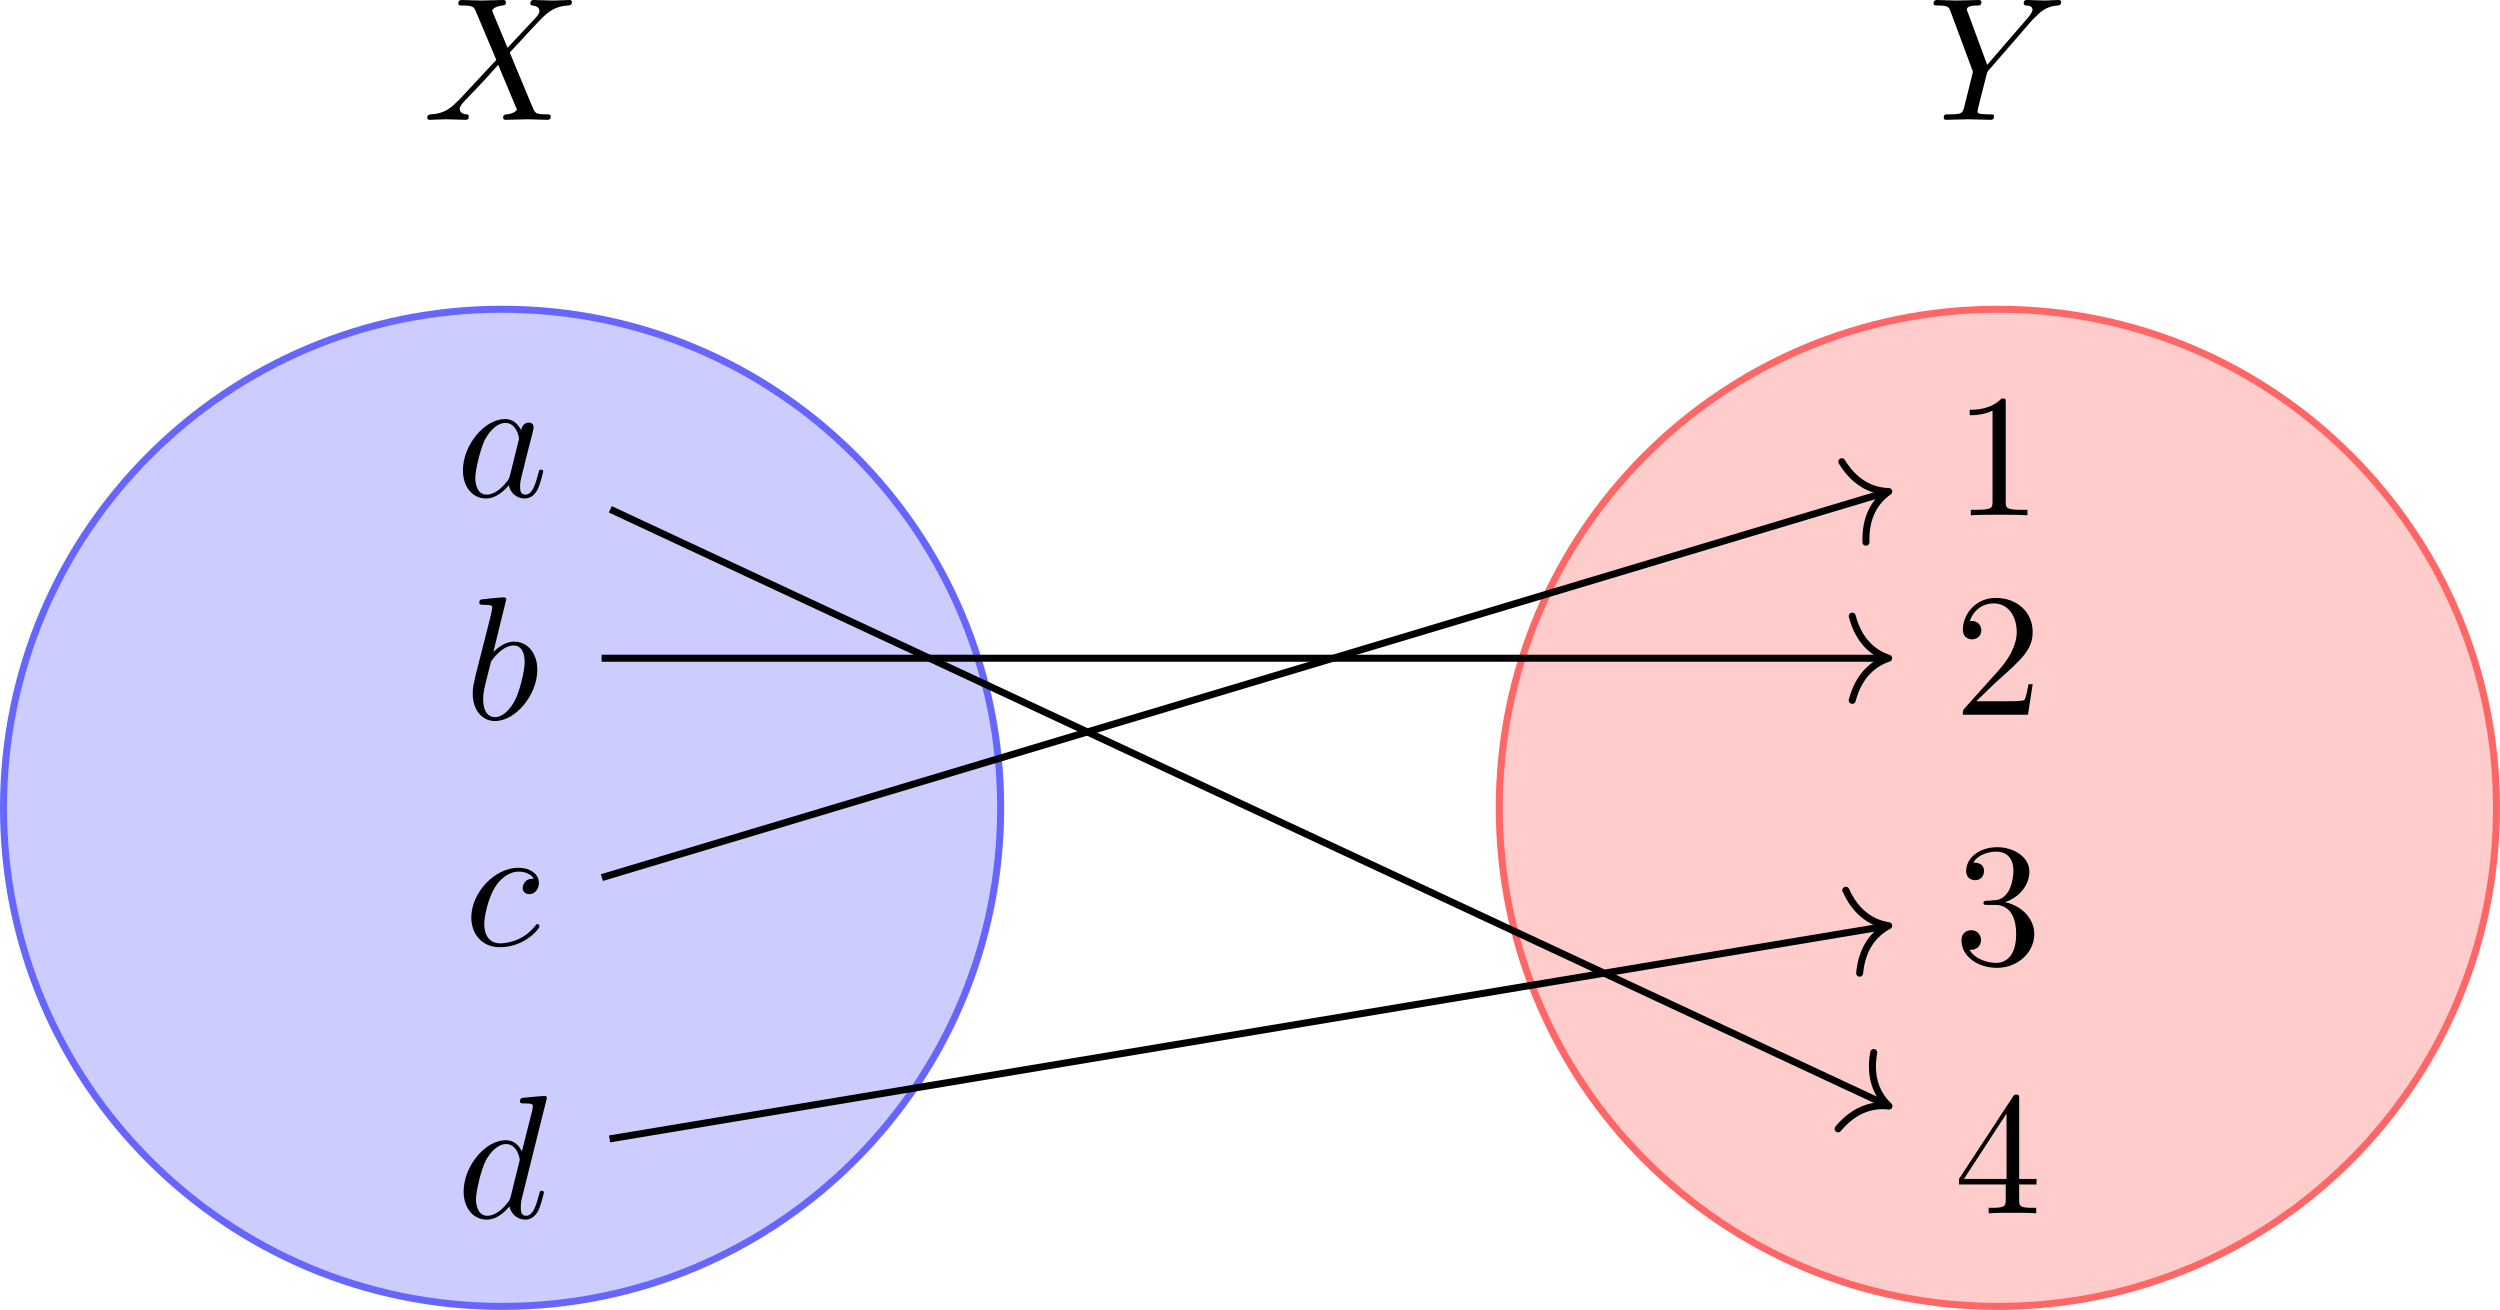
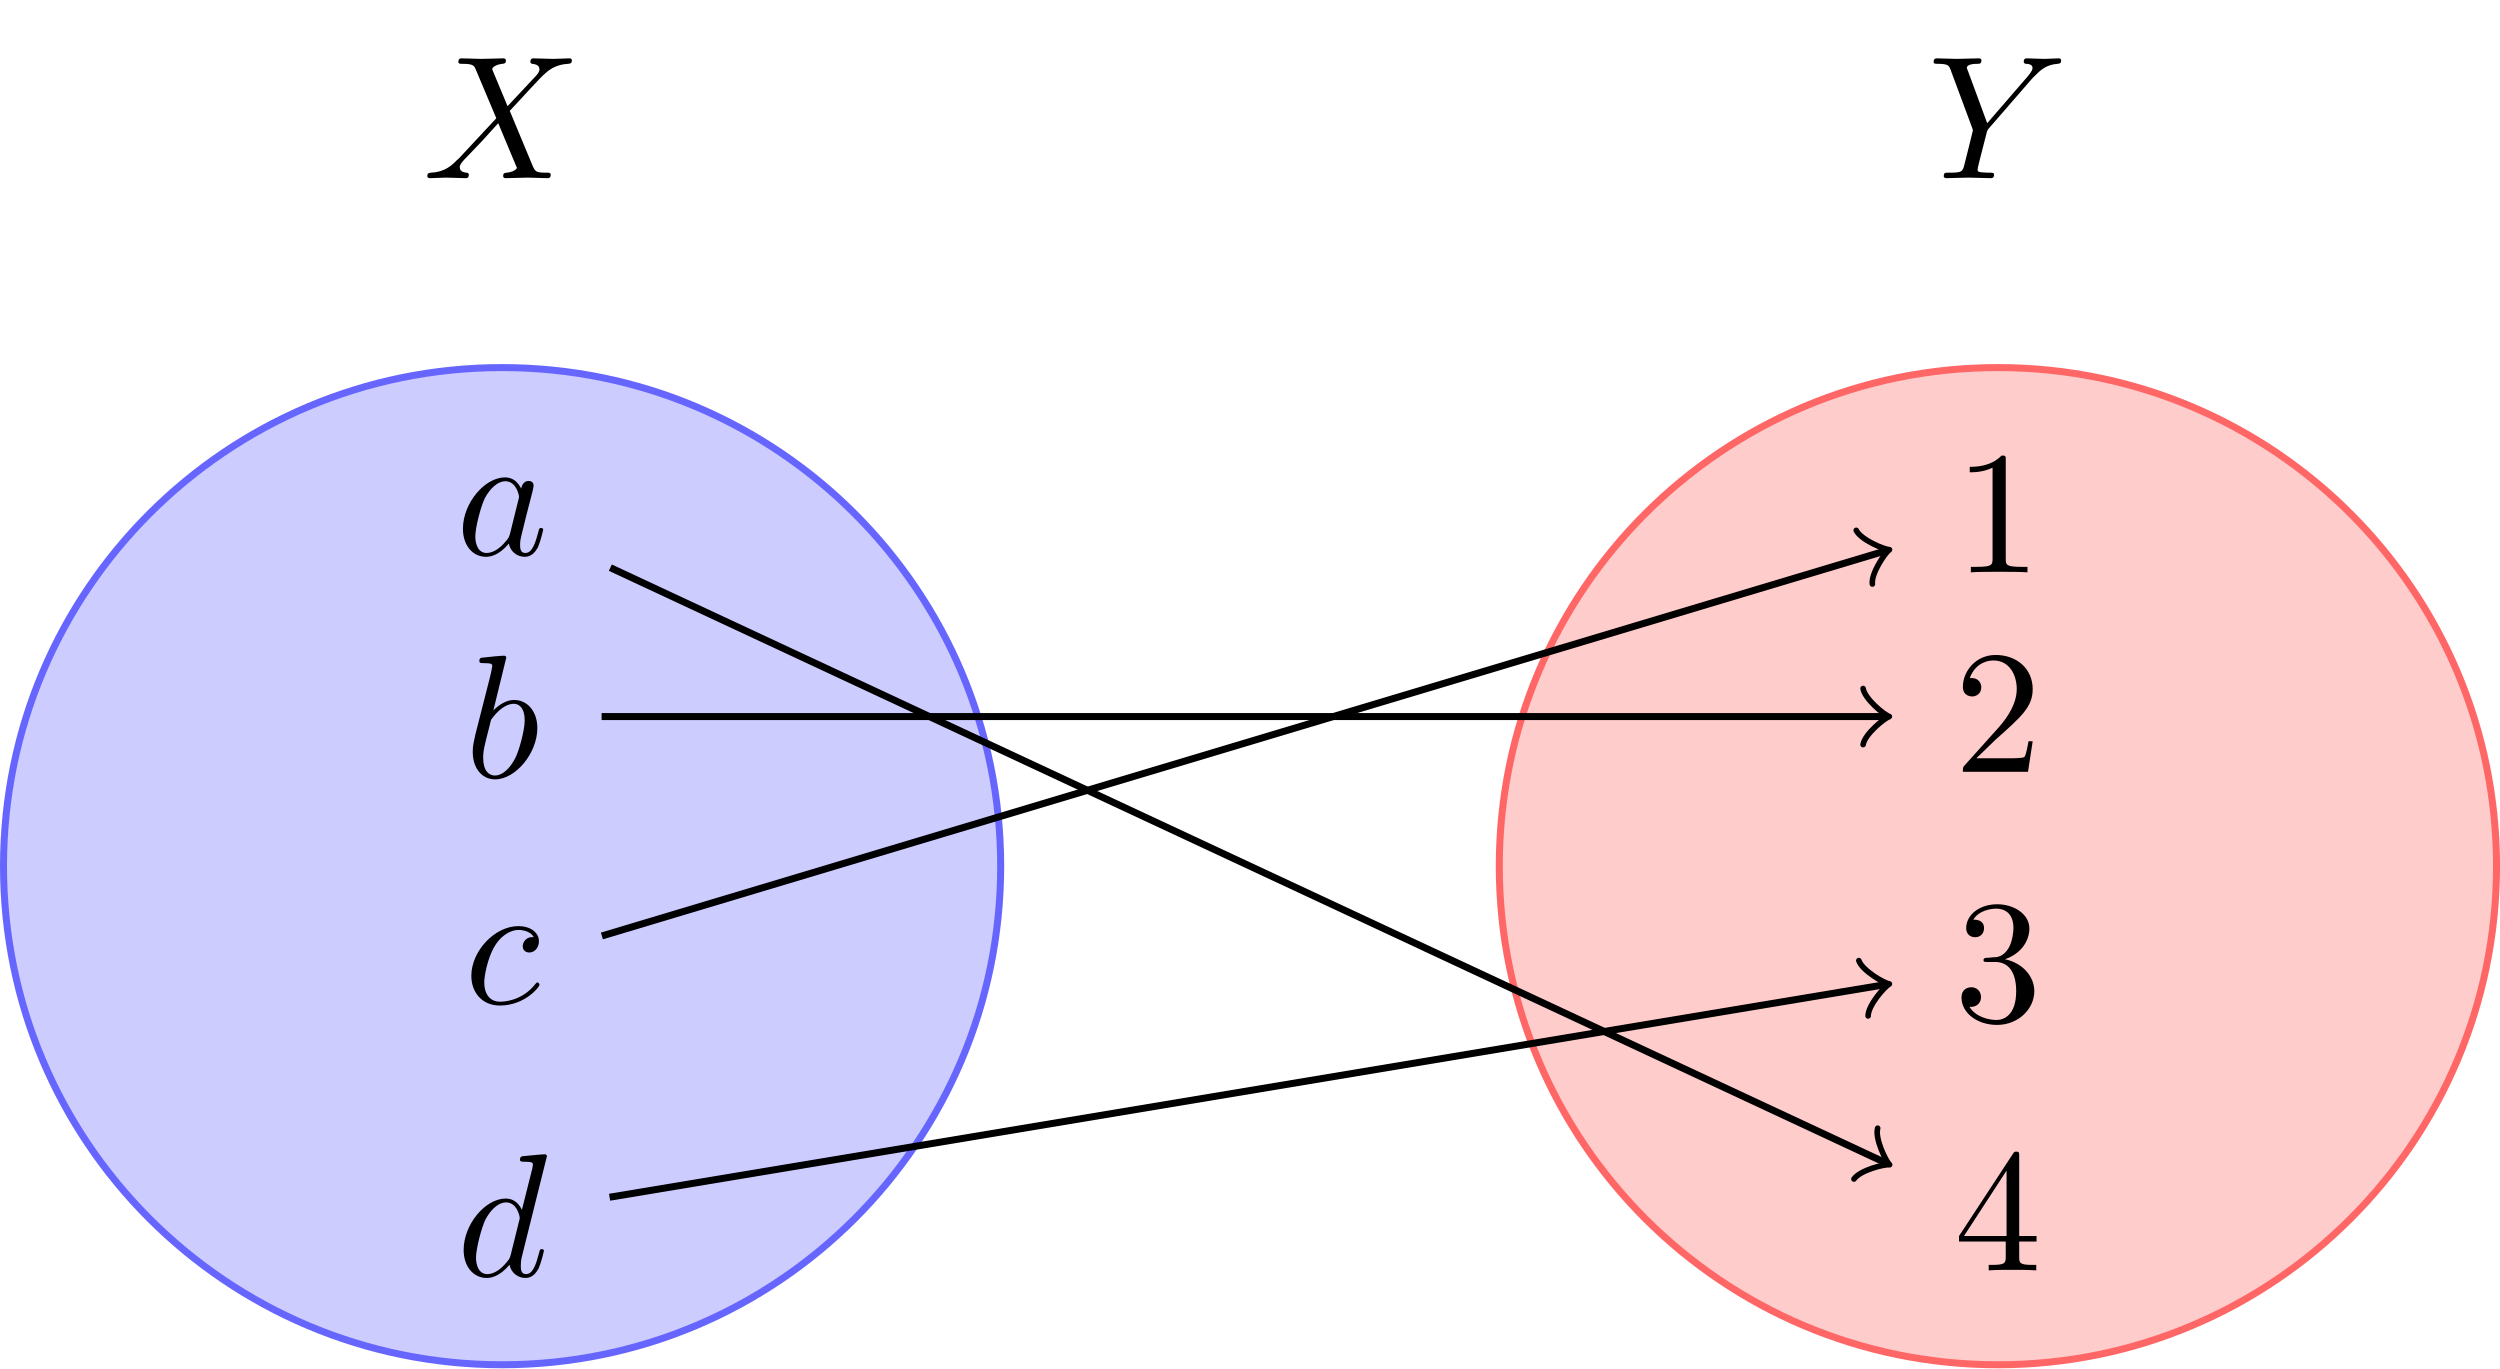
- <svg xmlns="http://www.w3.org/2000/svg" xmlns:xlink="http://www.w3.org/1999/xlink" width="142.133pt" height="74.473pt" viewBox="0 0 142.133 74.473" version="1.1" id="svg122">
+ <svg xmlns="http://www.w3.org/2000/svg" xmlns:xlink="http://www.w3.org/1999/xlink" width="142.131pt" height="77.79pt" viewBox="0 0 142.131 77.79" version="1.1" id="svg122">
  <defs id="defs48">
    <g id="g34">
      <g id="glyph-0-0" />
      <g id="glyph-0-1">
-         <path d="M 4.828,-4.094 4,-6.078 c -0.031,-0.078 -0.047,-0.125 -0.047,-0.125 0,-0.062 0.156,-0.25 0.578,-0.297 0.109,-0.016 0.203,-0.016 0.203,-0.188 0,-0.125 -0.125,-0.125 -0.156,-0.125 -0.406,0 -0.828,0.031 -1.25,0.031 -0.25,0 -0.859,-0.031 -1.109,-0.031 -0.062,0 -0.188,0 -0.188,0.203 C 2.031,-6.5 2.141,-6.5 2.266,-6.5 c 0.594,0 0.656,0.094 0.75,0.312 l 1.172,2.781 -2.109,2.266 -0.125,0.109 C 1.469,-0.5 1,-0.344 0.484,-0.312 c -0.125,0.016 -0.219,0.016 -0.219,0.203 0,0.016 0,0.109 0.141,0.109 0.297,0 0.625,-0.031 0.922,-0.031 C 1.703,-0.031 2.094,0 2.453,0 2.516,0 2.625,0 2.625,-0.203 2.625,-0.297 2.531,-0.312 2.516,-0.312 c -0.094,0 -0.406,-0.031 -0.406,-0.312 0,-0.156 0.156,-0.312 0.266,-0.438 L 3.406,-2.141 4.297,-3.125 l 1,2.391 c 0.047,0.109 0.062,0.109 0.062,0.141 0,0.078 -0.203,0.25 -0.578,0.281 C 4.672,-0.297 4.578,-0.297 4.578,-0.125 4.578,0 4.688,0 4.719,0 5,0 5.703,-0.031 5.984,-0.031 6.234,-0.031 6.844,0 7.094,0 c 0.062,0 0.188,0 0.188,-0.188 0,-0.125 -0.109,-0.125 -0.188,-0.125 -0.656,0 -0.688,-0.031 -0.859,-0.438 C 5.859,-1.672 5.188,-3.234 4.953,-3.828 5.625,-4.531 6.672,-5.719 7,-5.984 7.281,-6.234 7.672,-6.469 8.266,-6.5 c 0.125,-0.016 0.219,-0.016 0.219,-0.203 0,0 0,-0.109 -0.125,-0.109 -0.297,0 -0.641,0.031 -0.938,0.031 -0.375,0 -0.75,-0.031 -1.109,-0.031 -0.062,0 -0.188,0 -0.188,0.203 0,0.062 0.047,0.094 0.109,0.109 0.094,0.016 0.406,0.031 0.406,0.312 0,0.141 -0.109,0.266 -0.188,0.359 z m 0,0" id="path3" />
+         <path d="M 7.281 -0.188 C 7.281 -0.312 7.172 -0.312 7.094 -0.312 C 6.438 -0.312 6.406 -0.344 6.234 -0.75 L 4.953 -3.828 C 5.625 -4.531 6.672 -5.719 7 -5.984 C 7.281 -6.234 7.672 -6.469 8.266 -6.5 C 8.391 -6.516 8.484 -6.516 8.484 -6.703 C 8.484 -6.703 8.484 -6.812 8.359 -6.812 C 8.062 -6.812 7.719 -6.781 7.422 -6.781 C 7.047 -6.781 6.672 -6.812 6.312 -6.812 C 6.25 -6.812 6.125 -6.812 6.125 -6.609 C 6.125 -6.547 6.172 -6.516 6.234 -6.5 C 6.328 -6.484 6.641 -6.469 6.641 -6.188 C 6.641 -6.047 6.531 -5.922 6.453 -5.828 L 4.828 -4.094 L 4 -6.078 L 3.953 -6.203 C 3.953 -6.266 4.109 -6.453 4.531 -6.5 C 4.641 -6.516 4.734 -6.516 4.734 -6.688 C 4.734 -6.812 4.609 -6.812 4.578 -6.812 C 4.172 -6.812 3.75 -6.781 3.328 -6.781 C 3.078 -6.781 2.469 -6.812 2.219 -6.812 C 2.156 -6.812 2.031 -6.812 2.031 -6.609 C 2.031 -6.5 2.141 -6.5 2.266 -6.5 C 2.859 -6.5 2.922 -6.406 3.016 -6.188 L 4.188 -3.406 L 2.078 -1.141 C 2.031 -1.094 2.016 -1.078 1.953 -1.031 C 1.469 -0.5 1 -0.344 0.484 -0.312 C 0.359 -0.297 0.266 -0.297 0.266 -0.109 C 0.266 -0.109 0.266 0 0.406 0 C 0.703 0 1.031 -0.031 1.328 -0.031 C 1.703 -0.031 2.094 0 2.453 0 C 2.516 0 2.625 0 2.625 -0.203 C 2.625 -0.297 2.516 -0.312 2.516 -0.312 C 2.422 -0.312 2.109 -0.344 2.109 -0.625 C 2.109 -0.781 2.266 -0.938 2.375 -1.062 L 3.406 -2.141 L 4.297 -3.125 L 5.297 -0.734 L 5.359 -0.594 C 5.359 -0.516 5.156 -0.344 4.781 -0.312 C 4.672 -0.297 4.578 -0.297 4.578 -0.125 C 4.578 0 4.688 0 4.719 0 L 5.984 -0.031 C 6.234 -0.031 6.844 0 7.094 0 C 7.156 0 7.281 0 7.281 -0.188 Z M 7.281 -0.188 " id="path3" />
      </g>
      <g id="glyph-0-2">
-         <path d="M 5.953,-5.672 6.094,-5.812 C 6.391,-6.109 6.719,-6.453 7.391,-6.5 7.5,-6.516 7.594,-6.516 7.594,-6.688 c 0,-0.078 -0.047,-0.125 -0.125,-0.125 -0.266,0 -0.547,0.031 -0.812,0.031 -0.344,0 -0.688,-0.031 -1,-0.031 -0.062,0 -0.188,0 -0.188,0.188 0,0.109 0.094,0.125 0.141,0.125 0.078,0 0.359,0.016 0.359,0.234 0,0.172 -0.234,0.422 -0.266,0.469 L 3.391,-3.125 2.297,-6.094 C 2.234,-6.234 2.234,-6.25 2.234,-6.266 2.234,-6.5 2.719,-6.5 2.828,-6.5 c 0.125,0 0.234,0 0.234,-0.203 0,-0.109 -0.125,-0.109 -0.156,-0.109 -0.281,0 -0.969,0.031 -1.25,0.031 -0.25,0 -0.875,-0.031 -1.125,-0.031 -0.047,0 -0.188,0 -0.188,0.203 C 0.344,-6.5 0.453,-6.5 0.578,-6.5 c 0.594,0 0.641,0.094 0.734,0.344 L 2.531,-2.875 c 0.016,0.031 0.047,0.141 0.047,0.156 0,0.031 -0.406,1.641 -0.453,1.828 C 2,-0.344 1.984,-0.312 1.188,-0.312 c -0.188,0 -0.266,0 -0.266,0.203 C 0.922,0 1.031,0 1.062,0 c 0.266,0 0.969,-0.031 1.25,-0.031 0.281,0 1,0.031 1.281,0.031 0.062,0 0.188,0 0.188,-0.203 C 3.781,-0.312 3.688,-0.312 3.5,-0.312 c -0.016,0 -0.203,0 -0.375,-0.016 C 2.906,-0.344 2.844,-0.375 2.844,-0.484 c 0,-0.078 0.094,-0.422 0.141,-0.625 l 0.359,-1.406 c 0.047,-0.203 0.062,-0.219 0.141,-0.312 z m 0,0" id="path6" />
+         <path d="M 7.594 -6.688 C 7.594 -6.766 7.547 -6.812 7.469 -6.812 C 7.203 -6.812 6.922 -6.781 6.656 -6.781 C 6.312 -6.781 5.969 -6.812 5.656 -6.812 C 5.594 -6.812 5.469 -6.812 5.469 -6.625 C 5.469 -6.516 5.562 -6.5 5.609 -6.5 C 5.688 -6.5 5.969 -6.484 5.969 -6.266 C 5.969 -6.094 5.734 -5.844 5.703 -5.797 L 3.391 -3.125 L 2.297 -6.094 C 2.234 -6.234 2.234 -6.266 2.234 -6.266 C 2.234 -6.5 2.719 -6.5 2.828 -6.5 C 2.953 -6.5 3.062 -6.5 3.062 -6.703 C 3.062 -6.812 2.938 -6.812 2.906 -6.812 L 1.656 -6.781 C 1.406 -6.781 0.781 -6.812 0.531 -6.812 C 0.484 -6.812 0.344 -6.812 0.344 -6.609 C 0.344 -6.5 0.453 -6.5 0.578 -6.5 C 1.172 -6.5 1.219 -6.406 1.312 -6.156 L 2.531 -2.875 C 2.547 -2.844 2.578 -2.734 2.578 -2.719 C 2.578 -2.688 2.172 -1.078 2.125 -0.891 C 2 -0.344 1.984 -0.312 1.188 -0.312 C 1 -0.312 0.922 -0.312 0.922 -0.109 C 0.922 0 1.062 0 1.062 0 L 2.312 -0.031 L 3.594 0 C 3.656 0 3.781 0 3.781 -0.203 C 3.781 -0.312 3.688 -0.312 3.5 -0.312 C 3.5 -0.312 3.297 -0.312 3.125 -0.328 C 2.906 -0.344 2.844 -0.375 2.844 -0.484 C 2.844 -0.562 2.938 -0.906 2.984 -1.109 L 3.344 -2.516 C 3.391 -2.719 3.406 -2.734 3.484 -2.828 L 5.953 -5.672 L 6.094 -5.812 C 6.391 -6.109 6.719 -6.453 7.391 -6.5 C 7.5 -6.516 7.594 -6.516 7.594 -6.688 Z M 7.594 -6.688 " id="path6" />
      </g>
      <g id="glyph-0-3">
-         <path d="M 3.719,-3.766 C 3.531,-4.141 3.25,-4.406 2.797,-4.406 c -1.156,0 -2.391,1.469 -2.391,2.922 0,0.938 0.547,1.594 1.312,1.594 0.203,0 0.703,-0.047 1.297,-0.75 0.078,0.422 0.438,0.75 0.906,0.75 0.359,0 0.578,-0.234 0.75,-0.547 0.156,-0.359 0.297,-0.969 0.297,-0.984 0,-0.109 -0.094,-0.109 -0.125,-0.109 -0.094,0 -0.109,0.047 -0.141,0.188 -0.172,0.641 -0.344,1.234 -0.75,1.234 -0.281,0 -0.297,-0.266 -0.297,-0.453 0,-0.219 0.016,-0.312 0.125,-0.75 C 3.891,-1.719 3.906,-1.828 4,-2.203 L 4.359,-3.594 c 0.062,-0.281 0.062,-0.297 0.062,-0.344 0,-0.172 -0.109,-0.266 -0.281,-0.266 -0.25,0 -0.391,0.219 -0.422,0.438 z M 3.078,-1.188 C 3.016,-1 3.016,-0.984 2.875,-0.812 2.438,-0.266 2.031,-0.109 1.75,-0.109 c -0.5,0 -0.641,-0.547 -0.641,-0.938 0,-0.5 0.312,-1.719 0.547,-2.188 0.312,-0.578 0.75,-0.953 1.156,-0.953 0.641,0 0.781,0.812 0.781,0.875 0,0.062 -0.016,0.125 -0.031,0.172 z m 0,0" id="path9" />
+         <path d="M 4.969 -1.422 C 4.969 -1.531 4.875 -1.531 4.844 -1.531 C 4.75 -1.531 4.734 -1.484 4.703 -1.344 C 4.531 -0.703 4.359 -0.109 3.953 -0.109 C 3.672 -0.109 3.656 -0.375 3.656 -0.562 C 3.656 -0.781 3.672 -0.875 3.781 -1.312 L 4 -2.203 L 4.359 -3.594 C 4.422 -3.875 4.422 -3.891 4.422 -3.938 C 4.422 -4.109 4.312 -4.203 4.141 -4.203 C 3.891 -4.203 3.75 -3.984 3.719 -3.766 C 3.531 -4.141 3.25 -4.406 2.797 -4.406 C 1.641 -4.406 0.406 -2.938 0.406 -1.484 C 0.406 -0.547 0.953 0.109 1.719 0.109 C 1.922 0.109 2.422 0.062 3.016 -0.641 C 3.094 -0.219 3.453 0.109 3.922 0.109 C 4.281 0.109 4.5 -0.125 4.672 -0.438 C 4.828 -0.797 4.969 -1.422 4.969 -1.422 Z M 3.562 -3.141 L 3.078 -1.188 C 3.016 -1 3.016 -0.984 2.875 -0.812 C 2.438 -0.266 2.031 -0.109 1.75 -0.109 C 1.25 -0.109 1.109 -0.656 1.109 -1.047 C 1.109 -1.547 1.422 -2.766 1.656 -3.234 C 1.969 -3.812 2.406 -4.188 2.812 -4.188 C 3.453 -4.188 3.594 -3.375 3.594 -3.312 C 3.594 -3.25 3.578 -3.188 3.562 -3.141 Z M 3.562 -3.141 " id="path9" />
      </g>
      <g id="glyph-0-4">
-         <path d="m 2.375,-6.812 c 0,0 0,-0.109 -0.125,-0.109 -0.219,0 -0.953,0.078 -1.219,0.109 -0.078,0 -0.188,0.016 -0.188,0.188 0,0.125 0.094,0.125 0.25,0.125 0.469,0 0.484,0.062 0.484,0.172 0,0.062 -0.078,0.406 -0.125,0.609 l -0.828,3.25 c -0.109,0.5 -0.156,0.672 -0.156,1.016 0,0.938 0.531,1.562 1.266,1.562 1.172,0 2.406,-1.484 2.406,-2.922 0,-0.906 -0.531,-1.594 -1.328,-1.594 -0.453,0 -0.875,0.297 -1.172,0.594 z M 1.453,-3.047 C 1.5,-3.266 1.5,-3.281 1.594,-3.391 2.078,-4.031 2.531,-4.188 2.797,-4.188 c 0.359,0 0.625,0.297 0.625,0.938 0,0.594 -0.328,1.734 -0.516,2.109 -0.328,0.672 -0.781,1.031 -1.172,1.031 -0.344,0 -0.672,-0.266 -0.672,-1 0,-0.203 0,-0.391 0.156,-1.016 z m 0,0" id="path12" />
+         <path d="M 4.141 -2.812 C 4.141 -3.719 3.609 -4.406 2.812 -4.406 C 2.359 -4.406 1.938 -4.109 1.641 -3.812 L 2.375 -6.812 C 2.375 -6.812 2.375 -6.922 2.25 -6.922 C 2.031 -6.922 1.297 -6.844 1.031 -6.812 C 0.953 -6.812 0.844 -6.797 0.844 -6.625 C 0.844 -6.5 0.938 -6.5 1.094 -6.5 C 1.562 -6.5 1.578 -6.438 1.578 -6.328 C 1.578 -6.266 1.5 -5.922 1.453 -5.719 L 0.625 -2.469 C 0.516 -1.969 0.469 -1.797 0.469 -1.453 C 0.469 -0.516 1 0.109 1.734 0.109 C 2.906 0.109 4.141 -1.375 4.141 -2.812 Z M 2.906 -1.141 C 2.578 -0.469 2.125 -0.109 1.734 -0.109 C 1.391 -0.109 1.062 -0.375 1.062 -1.109 C 1.062 -1.312 1.062 -1.5 1.219 -2.125 L 1.453 -3.047 C 1.5 -3.266 1.5 -3.281 1.594 -3.391 C 2.078 -4.031 2.531 -4.188 2.797 -4.188 C 3.156 -4.188 3.422 -3.891 3.422 -3.25 C 3.422 -2.656 3.094 -1.516 2.906 -1.141 Z M 2.906 -1.141 " id="path12" />
      </g>
      <g id="glyph-0-5">
-         <path d="m 3.953,-3.781 c -0.172,0 -0.297,0 -0.438,0.125 -0.172,0.156 -0.188,0.328 -0.188,0.391 0,0.25 0.188,0.359 0.375,0.359 0.281,0 0.547,-0.25 0.547,-0.641 0,-0.484 -0.469,-0.859 -1.172,-0.859 -1.344,0 -2.672,1.422 -2.672,2.828 0,0.906 0.578,1.688 1.625,1.688 1.422,0 2.25,-1.062 2.25,-1.172 0,-0.062 -0.047,-0.141 -0.109,-0.141 -0.062,0 -0.078,0.031 -0.141,0.109 -0.781,0.984 -1.875,0.984 -1.984,0.984 -0.625,0 -0.906,-0.484 -0.906,-1.094 0,-0.406 0.203,-1.375 0.547,-1.984 0.312,-0.578 0.859,-1 1.406,-1 0.328,0 0.719,0.125 0.859,0.406 z m 0,0" id="path15" />
+         <path d="M 4.281 -1.062 C 4.281 -1.125 4.234 -1.203 4.172 -1.203 C 4.109 -1.203 4.094 -1.172 4.031 -1.094 C 3.25 -0.109 2.156 -0.109 2.047 -0.109 C 1.422 -0.109 1.141 -0.594 1.141 -1.203 C 1.141 -1.609 1.344 -2.578 1.688 -3.188 C 2 -3.766 2.547 -4.188 3.094 -4.188 C 3.422 -4.188 3.812 -4.062 3.953 -3.781 C 3.781 -3.781 3.656 -3.781 3.516 -3.656 C 3.344 -3.5 3.328 -3.328 3.328 -3.266 C 3.328 -3.016 3.516 -2.906 3.703 -2.906 C 3.984 -2.906 4.25 -3.156 4.25 -3.547 C 4.25 -4.031 3.781 -4.406 3.078 -4.406 C 1.734 -4.406 0.406 -2.984 0.406 -1.578 C 0.406 -0.672 0.984 0.109 2.031 0.109 C 3.453 0.109 4.281 -0.953 4.281 -1.062 Z M 4.281 -1.062 " id="path15" />
      </g>
      <g id="glyph-0-6">
-         <path d="m 5.141,-6.812 c 0,0 0,-0.109 -0.125,-0.109 -0.156,0 -1.094,0.094 -1.266,0.109 -0.078,0.016 -0.141,0.062 -0.141,0.188 0,0.125 0.094,0.125 0.234,0.125 0.484,0 0.5,0.062 0.5,0.172 L 4.312,-6.125 3.719,-3.766 C 3.531,-4.141 3.25,-4.406 2.797,-4.406 c -1.156,0 -2.391,1.469 -2.391,2.922 0,0.938 0.547,1.594 1.312,1.594 0.203,0 0.703,-0.047 1.297,-0.75 0.078,0.422 0.438,0.75 0.906,0.75 0.359,0 0.578,-0.234 0.75,-0.547 0.156,-0.359 0.297,-0.969 0.297,-0.984 0,-0.109 -0.094,-0.109 -0.125,-0.109 -0.094,0 -0.109,0.047 -0.141,0.188 -0.172,0.641 -0.344,1.234 -0.75,1.234 -0.281,0 -0.297,-0.266 -0.297,-0.453 0,-0.25 0.016,-0.312 0.047,-0.484 z m -2.062,5.625 C 3.016,-1 3.016,-0.984 2.875,-0.812 2.438,-0.266 2.031,-0.109 1.75,-0.109 c -0.5,0 -0.641,-0.547 -0.641,-0.938 0,-0.5 0.312,-1.719 0.547,-2.188 0.312,-0.578 0.75,-0.953 1.156,-0.953 0.641,0 0.781,0.812 0.781,0.875 0,0.062 -0.016,0.125 -0.031,0.172 z m 0,0" id="path18" />
+         <path d="M 4.969 -1.422 C 4.969 -1.531 4.875 -1.531 4.844 -1.531 C 4.75 -1.531 4.734 -1.484 4.703 -1.344 C 4.531 -0.703 4.359 -0.109 3.953 -0.109 C 3.672 -0.109 3.656 -0.375 3.656 -0.562 C 3.656 -0.812 3.672 -0.875 3.703 -1.047 L 5.141 -6.812 C 5.141 -6.812 5.141 -6.922 5.016 -6.922 C 4.859 -6.922 3.922 -6.828 3.75 -6.812 C 3.672 -6.797 3.609 -6.75 3.609 -6.625 C 3.609 -6.5 3.703 -6.5 3.844 -6.5 C 4.328 -6.5 4.344 -6.438 4.344 -6.328 L 4.312 -6.125 L 3.719 -3.766 C 3.531 -4.141 3.25 -4.406 2.797 -4.406 C 1.641 -4.406 0.406 -2.938 0.406 -1.484 C 0.406 -0.547 0.953 0.109 1.719 0.109 C 1.922 0.109 2.422 0.062 3.016 -0.641 C 3.094 -0.219 3.453 0.109 3.922 0.109 C 4.281 0.109 4.5 -0.125 4.672 -0.438 C 4.828 -0.797 4.969 -1.422 4.969 -1.422 Z M 3.562 -3.141 L 3.078 -1.188 C 3.016 -1 3.016 -0.984 2.875 -0.812 C 2.438 -0.266 2.031 -0.109 1.75 -0.109 C 1.25 -0.109 1.109 -0.656 1.109 -1.047 C 1.109 -1.547 1.422 -2.766 1.656 -3.234 C 1.969 -3.812 2.406 -4.188 2.812 -4.188 C 3.453 -4.188 3.594 -3.375 3.594 -3.312 C 3.594 -3.25 3.578 -3.188 3.562 -3.141 Z M 3.562 -3.141 " id="path18" />
      </g>
      <g id="glyph-1-0" />
      <g id="glyph-1-1">
-         <path d="m 2.938,-6.375 c 0,-0.25 0,-0.266 -0.234,-0.266 C 2.078,-6 1.203,-6 0.891,-6 v 0.312 c 0.203,0 0.781,0 1.297,-0.266 v 5.172 c 0,0.359 -0.031,0.469 -0.922,0.469 h -0.312 V 0 c 0.344,-0.031 1.203,-0.031 1.609,-0.031 0.391,0 1.266,0 1.609,0.031 v -0.312 h -0.312 c -0.906,0 -0.922,-0.109 -0.922,-0.469 z m 0,0" id="path22" />
+         <path d="M 4.172 0 L 4.172 -0.312 L 3.859 -0.312 C 2.953 -0.312 2.938 -0.422 2.938 -0.781 L 2.938 -6.375 C 2.938 -6.625 2.938 -6.641 2.703 -6.641 C 2.078 -6 1.203 -6 0.891 -6 L 0.891 -5.688 C 1.094 -5.688 1.672 -5.688 2.188 -5.953 L 2.188 -0.781 C 2.188 -0.422 2.156 -0.312 1.266 -0.312 L 0.953 -0.312 L 0.953 0 C 1.297 -0.031 2.156 -0.031 2.562 -0.031 C 2.953 -0.031 3.828 -0.031 4.172 0 Z M 4.172 0 " id="path22" />
      </g>
      <g id="glyph-1-2">
-         <path d="m 1.266,-0.766 1.062,-1.031 c 1.547,-1.375 2.141,-1.906 2.141,-2.906 0,-1.141 -0.891,-1.938 -2.109,-1.938 -1.125,0 -1.859,0.922 -1.859,1.812 0,0.547 0.5,0.547 0.531,0.547 0.172,0 0.516,-0.109 0.516,-0.531 0,-0.25 -0.188,-0.516 -0.531,-0.516 -0.078,0 -0.094,0 -0.125,0.016 0.219,-0.656 0.766,-1.016 1.344,-1.016 0.906,0 1.328,0.812 1.328,1.625 C 3.562,-3.906 3.078,-3.125 2.516,-2.5 l -1.906,2.125 C 0.5,-0.266 0.5,-0.234 0.5,0 H 4.203 L 4.469,-1.734 H 4.234 C 4.172,-1.438 4.109,-1 4,-0.844 3.938,-0.766 3.281,-0.766 3.062,-0.766 Z m 0,0" id="path25" />
+         <path d="M 4.469 -1.734 L 4.234 -1.734 C 4.172 -1.438 4.109 -1 4 -0.844 C 3.938 -0.766 3.281 -0.766 3.062 -0.766 L 1.266 -0.766 L 2.328 -1.797 C 3.875 -3.172 4.469 -3.703 4.469 -4.703 C 4.469 -5.844 3.578 -6.641 2.359 -6.641 C 1.234 -6.641 0.5 -5.719 0.5 -4.828 C 0.5 -4.281 1 -4.281 1.031 -4.281 C 1.203 -4.281 1.547 -4.391 1.547 -4.812 C 1.547 -5.062 1.359 -5.328 1.016 -5.328 C 0.938 -5.328 0.922 -5.328 0.891 -5.312 C 1.109 -5.969 1.656 -6.328 2.234 -6.328 C 3.141 -6.328 3.562 -5.516 3.562 -4.703 C 3.562 -3.906 3.078 -3.125 2.516 -2.5 L 0.609 -0.375 C 0.5 -0.266 0.5 -0.234 0.5 0 L 4.203 0 Z M 4.469 -1.734 " id="path25" />
      </g>
      <g id="glyph-1-3">
-         <path d="m 2.891,-3.516 c 0.812,-0.266 1.391,-0.953 1.391,-1.75 0,-0.812 -0.875,-1.375 -1.828,-1.375 -1,0 -1.766,0.594 -1.766,1.359 0,0.328 0.219,0.516 0.516,0.516 0.297,0 0.5,-0.219 0.5,-0.516 0,-0.484 -0.469,-0.484 -0.609,-0.484 0.297,-0.5 0.953,-0.625 1.312,-0.625 0.422,0 0.969,0.219 0.969,1.109 0,0.125 -0.031,0.703 -0.281,1.141 C 2.797,-3.656 2.453,-3.625 2.203,-3.625 2.125,-3.609 1.891,-3.594 1.812,-3.594 c -0.078,0.016 -0.141,0.031 -0.141,0.125 0,0.109 0.062,0.109 0.234,0.109 h 0.438 c 0.812,0 1.188,0.672 1.188,1.656 0,1.359 -0.688,1.641 -1.125,1.641 -0.438,0 -1.188,-0.172 -1.531,-0.75 0.344,0.047 0.656,-0.172 0.656,-0.547 0,-0.359 -0.266,-0.562 -0.547,-0.562 -0.25,0 -0.562,0.141 -0.562,0.578 0,0.906 0.922,1.562 2.016,1.562 1.219,0 2.125,-0.906 2.125,-1.922 0,-0.812 -0.641,-1.594 -1.672,-1.812 z m 0,0" id="path28" />
+         <path d="M 4.562 -1.703 C 4.562 -2.516 3.922 -3.297 2.891 -3.516 C 3.703 -3.781 4.281 -4.469 4.281 -5.266 C 4.281 -6.078 3.406 -6.641 2.453 -6.641 C 1.453 -6.641 0.688 -6.047 0.688 -5.281 C 0.688 -4.953 0.906 -4.766 1.203 -4.766 C 1.5 -4.766 1.703 -4.984 1.703 -5.281 C 1.703 -5.766 1.234 -5.766 1.094 -5.766 C 1.391 -6.266 2.047 -6.391 2.406 -6.391 C 2.828 -6.391 3.375 -6.172 3.375 -5.281 C 3.375 -5.156 3.344 -4.578 3.094 -4.141 C 2.797 -3.656 2.453 -3.625 2.203 -3.625 C 2.125 -3.609 1.891 -3.594 1.812 -3.594 C 1.734 -3.578 1.672 -3.562 1.672 -3.469 C 1.672 -3.359 1.734 -3.359 1.906 -3.359 L 2.344 -3.359 C 3.156 -3.359 3.531 -2.688 3.531 -1.703 C 3.531 -0.344 2.844 -0.062 2.406 -0.062 C 1.969 -0.062 1.219 -0.234 0.875 -0.812 C 1.219 -0.766 1.531 -0.984 1.531 -1.359 C 1.531 -1.719 1.266 -1.922 0.984 -1.922 C 0.734 -1.922 0.422 -1.781 0.422 -1.344 C 0.422 -0.438 1.344 0.219 2.438 0.219 C 3.656 0.219 4.562 -0.688 4.562 -1.703 Z M 4.562 -1.703 " id="path28" />
      </g>
      <g id="glyph-1-4">
-         <path d="m 2.938,-1.641 v 0.859 c 0,0.359 -0.031,0.469 -0.766,0.469 H 1.969 V 0 C 2.375,-0.031 2.891,-0.031 3.312,-0.031 c 0.422,0 0.938,0 1.359,0.031 v -0.312 h -0.219 c -0.734,0 -0.75,-0.109 -0.75,-0.469 V -1.641 H 4.688 v -0.312 H 3.703 v -4.531 c 0,-0.203 0,-0.266 -0.172,-0.266 -0.078,0 -0.109,0 -0.188,0.125 l -3.062,4.672 v 0.312 z m 0.047,-0.312 H 0.562 l 2.422,-3.719 z m 0,0" id="path31" />
+         <path d="M 4.688 -1.641 L 4.688 -1.953 L 3.703 -1.953 L 3.703 -6.484 C 3.703 -6.688 3.703 -6.75 3.531 -6.75 C 3.453 -6.75 3.422 -6.75 3.344 -6.625 L 0.281 -1.953 L 0.281 -1.641 L 2.938 -1.641 L 2.938 -0.781 C 2.938 -0.422 2.906 -0.312 2.172 -0.312 L 1.969 -0.312 L 1.969 0 C 2.375 -0.031 2.891 -0.031 3.312 -0.031 C 3.734 -0.031 4.25 -0.031 4.672 0 L 4.672 -0.312 L 4.453 -0.312 C 3.719 -0.312 3.703 -0.422 3.703 -0.781 L 3.703 -1.641 Z M 2.984 -1.953 L 0.562 -1.953 L 2.984 -5.672 Z M 2.984 -1.953 " id="path31" />
      </g>
    </g>
    <clipPath id="clip-0">
-       <path clip-rule="nonzero" d="M 0,20 H 57 V 77.789 H 0 Z m 0,0" id="path36" />
+       <path clip-rule="nonzero" d="M 0 20 L 57 20 L 57 77.789 L 0 77.789 Z M 0 20 " id="path36" />
    </clipPath>
    <clipPath id="clip-1">
-       <path clip-rule="nonzero" d="M 0,15 H 63 V 77.789 H 0 Z m 0,0" id="path39" />
+       <path clip-rule="nonzero" d="M 0 15 L 63 15 L 63 77.789 L 0 77.789 Z M 0 15 " id="path39" />
    </clipPath>
    <clipPath id="clip-2">
-       <path clip-rule="nonzero" d="m 85,20 h 57 V 77.789 H 85 Z m 0,0" id="path42" />
+       <path clip-rule="nonzero" d="M 85 20 L 142 20 L 142 77.789 L 85 77.789 Z M 85 20 " id="path42" />
    </clipPath>
    <clipPath id="clip-3">
-       <path clip-rule="nonzero" d="m 79,15 h 63.133 V 77.789 H 79 Z m 0,0" id="path45" />
+       <path clip-rule="nonzero" d="M 79 15 L 142.133 15 L 142.133 77.789 L 79 77.789 Z M 79 15 " id="path45" />
    </clipPath>
  </defs>
-   <g clip-path="url(#clip-0)" id="g52" transform="translate(0,-3.3165)">
+   <g clip-path="url(#clip-0)" id="g52">
    <path fill-rule="nonzero" fill="#ccccff" fill-opacity="1" d="m 56.891,49.242 c 0,-15.652 -12.691,-28.344 -28.348,-28.344 -15.652,0 -28.344,12.691 -28.344,28.344 0,15.656 12.691,28.348 28.344,28.348 15.656,0 28.348,-12.691 28.348,-28.348 z m 0,0" id="path50" />
  </g>
-   <g clip-path="url(#clip-1)" id="g56" transform="translate(0,-3.3165)">
+   <g clip-path="url(#clip-1)" id="g56">
    <path fill="none" stroke-width="0.399" stroke-linecap="butt" stroke-linejoin="miter" stroke="#6666ff" stroke-opacity="1" stroke-miterlimit="10" d="m -14.174,0.002 c 0,15.652 -12.691,28.344 -28.348,28.344 -15.652,0 -28.344,-12.691 -28.344,-28.344 0,-15.656 12.691,-28.348 28.344,-28.348 15.656,0 28.348,12.691 28.348,28.348 z m 0,0" transform="matrix(1,0,0,-1,71.065,49.244)" id="path54" />
  </g>
-   <g clip-path="url(#clip-2)" id="g60" transform="translate(0,-3.3165)">
+   <g clip-path="url(#clip-2)" id="g60">
    <path fill-rule="nonzero" fill="#ffcccc" fill-opacity="1" d="m 141.934,49.242 c 0,-15.652 -12.691,-28.344 -28.348,-28.344 -15.656,0 -28.348,12.691 -28.348,28.344 0,15.656 12.691,28.348 28.348,28.348 15.656,0 28.348,-12.691 28.348,-28.348 z m 0,0" id="path58" />
  </g>
-   <g clip-path="url(#clip-3)" id="g64" transform="translate(0,-3.3165)">
+   <g clip-path="url(#clip-3)" id="g64">
    <path fill="none" stroke-width="0.399" stroke-linecap="butt" stroke-linejoin="miter" stroke="#ff6666" stroke-opacity="1" stroke-miterlimit="10" d="m 70.869,0.002 c 0,15.652 -12.691,28.344 -28.348,28.344 -15.656,0 -28.348,-12.691 -28.348,-28.344 0,-15.656 12.691,-28.348 28.348,-28.348 15.656,0 28.348,12.691 28.348,28.348 z m 0,0" transform="matrix(1,0,0,-1,71.065,49.244)" id="path62" />
  </g>
-   <g fill="#000000" fill-opacity="1" id="g68" transform="translate(0,-3.3165)">
+   <g fill="#000000" fill-opacity="1" id="g68">
    <use xlink:href="#glyph-0-1" x="24.028" y="10.129" id="use66" />
  </g>
-   <g fill="#000000" fill-opacity="1" id="g72" transform="translate(0,-3.3165)">
+   <g fill="#000000" fill-opacity="1" id="g72">
    <use xlink:href="#glyph-0-2" x="109.586" y="10.129" id="use70" />
  </g>
-   <g fill="#000000" fill-opacity="1" id="g76" transform="translate(0,-3.3165)">
+   <g fill="#000000" fill-opacity="1" id="g76">
    <use xlink:href="#glyph-0-3" x="25.913" y="31.547" id="use74" />
  </g>
-   <g fill="#000000" fill-opacity="1" id="g80" transform="translate(0,-3.3165)">
+   <g fill="#000000" fill-opacity="1" id="g80">
    <use xlink:href="#glyph-0-4" x="26.408" y="44.2" id="use78" />
  </g>
-   <g fill="#000000" fill-opacity="1" id="g84" transform="translate(0,-3.3165)">
+   <g fill="#000000" fill-opacity="1" id="g84">
    <use xlink:href="#glyph-0-5" x="26.39" y="57.058" id="use82" />
  </g>
-   <g fill="#000000" fill-opacity="1" id="g88" transform="translate(0,-3.3165)">
+   <g fill="#000000" fill-opacity="1" id="g88">
    <use xlink:href="#glyph-0-6" x="25.953" y="72.546" id="use86" />
  </g>
-   <g fill="#000000" fill-opacity="1" id="g92" transform="translate(0,-3.3165)">
-     <use xlink:href="#glyph-1-1" x="111.094" y="32.612" id="use90" />
+   <g fill="#000000" fill-opacity="1" id="g92">
+     <use xlink:href="#glyph-1-1" x="111.094" y="32.539" id="use90" />
  </g>
-   <g fill="#000000" fill-opacity="1" id="g96" transform="translate(0,-3.3165)">
-     <use xlink:href="#glyph-1-2" x="111.094" y="43.95" id="use94" />
+   <g fill="#000000" fill-opacity="1" id="g96">
+     <use xlink:href="#glyph-1-2" x="111.094" y="43.877" id="use94" />
  </g>
-   <g fill="#000000" fill-opacity="1" id="g100" transform="translate(0,-3.3165)">
-     <use xlink:href="#glyph-1-3" x="111.094" y="58.124" id="use98" />
+   <g fill="#000000" fill-opacity="1" id="g100">
+     <use xlink:href="#glyph-1-3" x="111.094" y="58.05" id="use98" />
  </g>
-   <g fill="#000000" fill-opacity="1" id="g104" transform="translate(0,-3.3165)">
-     <use xlink:href="#glyph-1-4" x="111.094" y="72.297" id="use102" />
+   <g fill="#000000" fill-opacity="1" id="g104">
+     <use xlink:href="#glyph-1-4" x="111.094" y="72.224" id="use102" />
  </g>
-   <path fill="none" stroke-width="0.399" stroke-linecap="butt" stroke-linejoin="miter" stroke="#000000" stroke-opacity="1" stroke-miterlimit="10" d="m 34.699,28.957 72.516,33.844" id="path106" />
-   <path fill="none" stroke-width="0.398" stroke-linecap="round" stroke-linejoin="round" stroke="#000000" stroke-opacity="1" stroke-miterlimit="10" d="m 106.527,59.84 c -0.262,1.461 0.215,2.434 0.867,3.043 -0.887,-0.105 -1.941,0.152 -2.891,1.293" id="path108" />
-   <path fill="none" stroke-width="0.399" stroke-linecap="butt" stroke-linejoin="miter" stroke="#000000" stroke-opacity="1" stroke-miterlimit="10" d="M 34.203,37.422 H 107.176" id="path110" />
-   <path fill="none" stroke-width="0.399" stroke-linecap="round" stroke-linejoin="round" stroke="#000000" stroke-opacity="1" stroke-miterlimit="10" d="m 105.305,35.031 c 0.379,1.438 1.223,2.113 2.07,2.391 -0.848,0.281 -1.691,0.957 -2.07,2.395" id="path112" />
-   <path fill="none" stroke-width="0.399" stroke-linecap="butt" stroke-linejoin="miter" stroke="#000000" stroke-opacity="1" stroke-miterlimit="10" d="M 34.219,49.894 107.191,28" id="path114" />
-   <path fill="none" stroke-width="0.398" stroke-linecap="round" stroke-linejoin="round" stroke="#000000" stroke-opacity="1" stroke-miterlimit="10" d="m 104.711,26.25 c 0.777,1.266 1.777,1.672 2.672,1.695 -0.734,0.508 -1.348,1.402 -1.297,2.883" id="path116" />
-   <path fill="none" stroke-width="0.399" stroke-linecap="butt" stroke-linejoin="miter" stroke="#000000" stroke-opacity="1" stroke-miterlimit="10" d="M 34.656,64.75 107.18,52.664" id="path118" />
-   <path fill="none" stroke-width="0.398" stroke-linecap="round" stroke-linejoin="round" stroke="#000000" stroke-opacity="1" stroke-miterlimit="10" d="m 104.941,50.613 c 0.609,1.352 1.551,1.883 2.438,2.016 -0.793,0.418 -1.516,1.223 -1.652,2.699" id="path120" />
+   <path fill="none" stroke-width="0.399" stroke-linecap="butt" stroke-linejoin="miter" stroke="rgb(0%, 0%, 0%)" stroke-opacity="1" stroke-miterlimit="10" d="M -36.366 16.971 L 36.095 -16.846 " transform="matrix(1, 0, 0, -1, 71.065, 49.244)" id="path106" />
+   <path fill="none" stroke-width="0.319" stroke-linecap="round" stroke-linejoin="round" stroke="rgb(0%, 0%, 0%)" stroke-opacity="1" stroke-miterlimit="10" d="M -1.196 1.594 C -1.097 0.994 0.001 0.101 0.299 -0.002 C -0.001 -0.098 -1.094 -0.997 -1.195 -1.595 " transform="matrix(0.90616, 0.4229, 0.4229, -0.90616, 107.1594, 66.09085)" id="path108" />
+   <path fill="none" stroke-width="0.399" stroke-linecap="butt" stroke-linejoin="miter" stroke="rgb(0%, 0%, 0%)" stroke-opacity="1" stroke-miterlimit="10" d="M -36.862 8.506 L 36.052 8.506 " transform="matrix(1, 0, 0, -1, 71.065, 49.244)" id="path110" />
+   <path fill="none" stroke-width="0.319" stroke-linecap="round" stroke-linejoin="round" stroke="rgb(0%, 0%, 0%)" stroke-opacity="1" stroke-miterlimit="10" d="M -1.195 1.595 C -1.097 0.998 0.001 0.099 0.298 0.002 C 0.001 -0.1 -1.097 -0.994 -1.195 -1.592 " transform="matrix(1, 0, 0, -1, 107.1164, 40.73988)" id="path112" />
+   <path fill="none" stroke-width="0.399" stroke-linecap="butt" stroke-linejoin="miter" stroke="rgb(0%, 0%, 0%)" stroke-opacity="1" stroke-miterlimit="10" d="M -36.846 -3.967 L 36.072 17.908 " transform="matrix(1, 0, 0, -1, 71.065, 49.244)" id="path114" />
+   <path fill="none" stroke-width="0.319" stroke-linecap="round" stroke-linejoin="round" stroke="rgb(0%, 0%, 0%)" stroke-opacity="1" stroke-miterlimit="10" d="M -1.197 1.593 C -1.095 0.996 -0.001 0.101 0.298 -0.002 C -0 -0.1 -1.097 -0.994 -1.195 -1.593 " transform="matrix(0.95776, -0.28735, -0.28735, -0.95776, 107.1358, 31.33426)" id="path116" />
+   <path fill="none" stroke-width="0.399" stroke-linecap="butt" stroke-linejoin="miter" stroke="rgb(0%, 0%, 0%)" stroke-opacity="1" stroke-miterlimit="10" d="M -36.409 -18.822 L 36.056 -6.744 " transform="matrix(1, 0, 0, -1, 71.065, 49.244)" id="path118" />
+   <path fill="none" stroke-width="0.319" stroke-linecap="round" stroke-linejoin="round" stroke="rgb(0%, 0%, 0%)" stroke-opacity="1" stroke-miterlimit="10" d="M -1.197 1.595 C -1.095 0.995 -0.001 0.1 0.299 -0.001 C 0.002 -0.098 -1.094 -0.997 -1.194 -1.594 " transform="matrix(0.98634, -0.1644, -0.1644, -0.98634, 107.1227, 55.98927)" id="path120" />
</svg>
